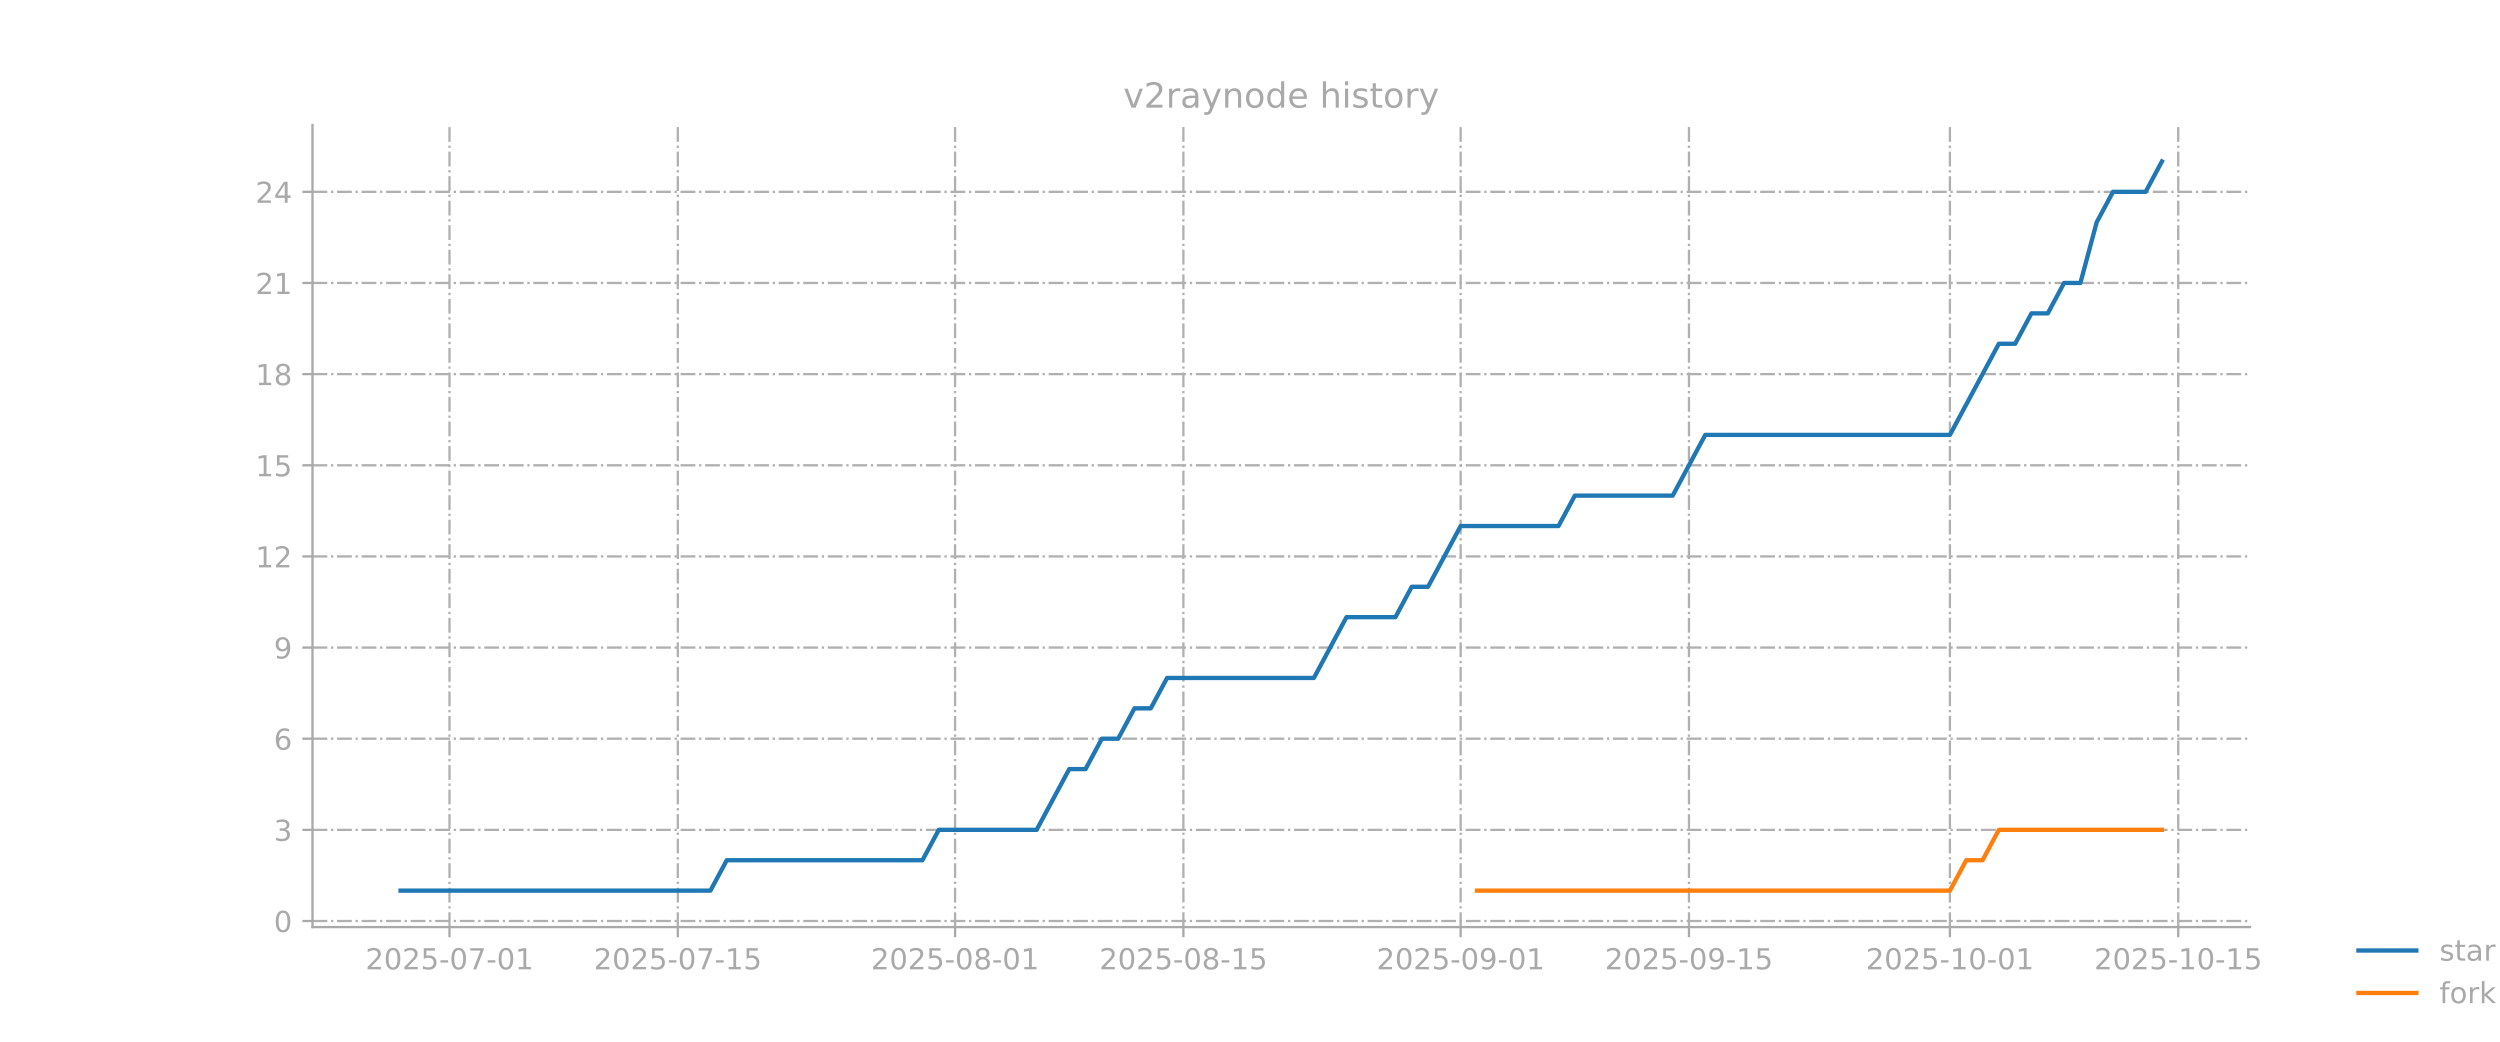
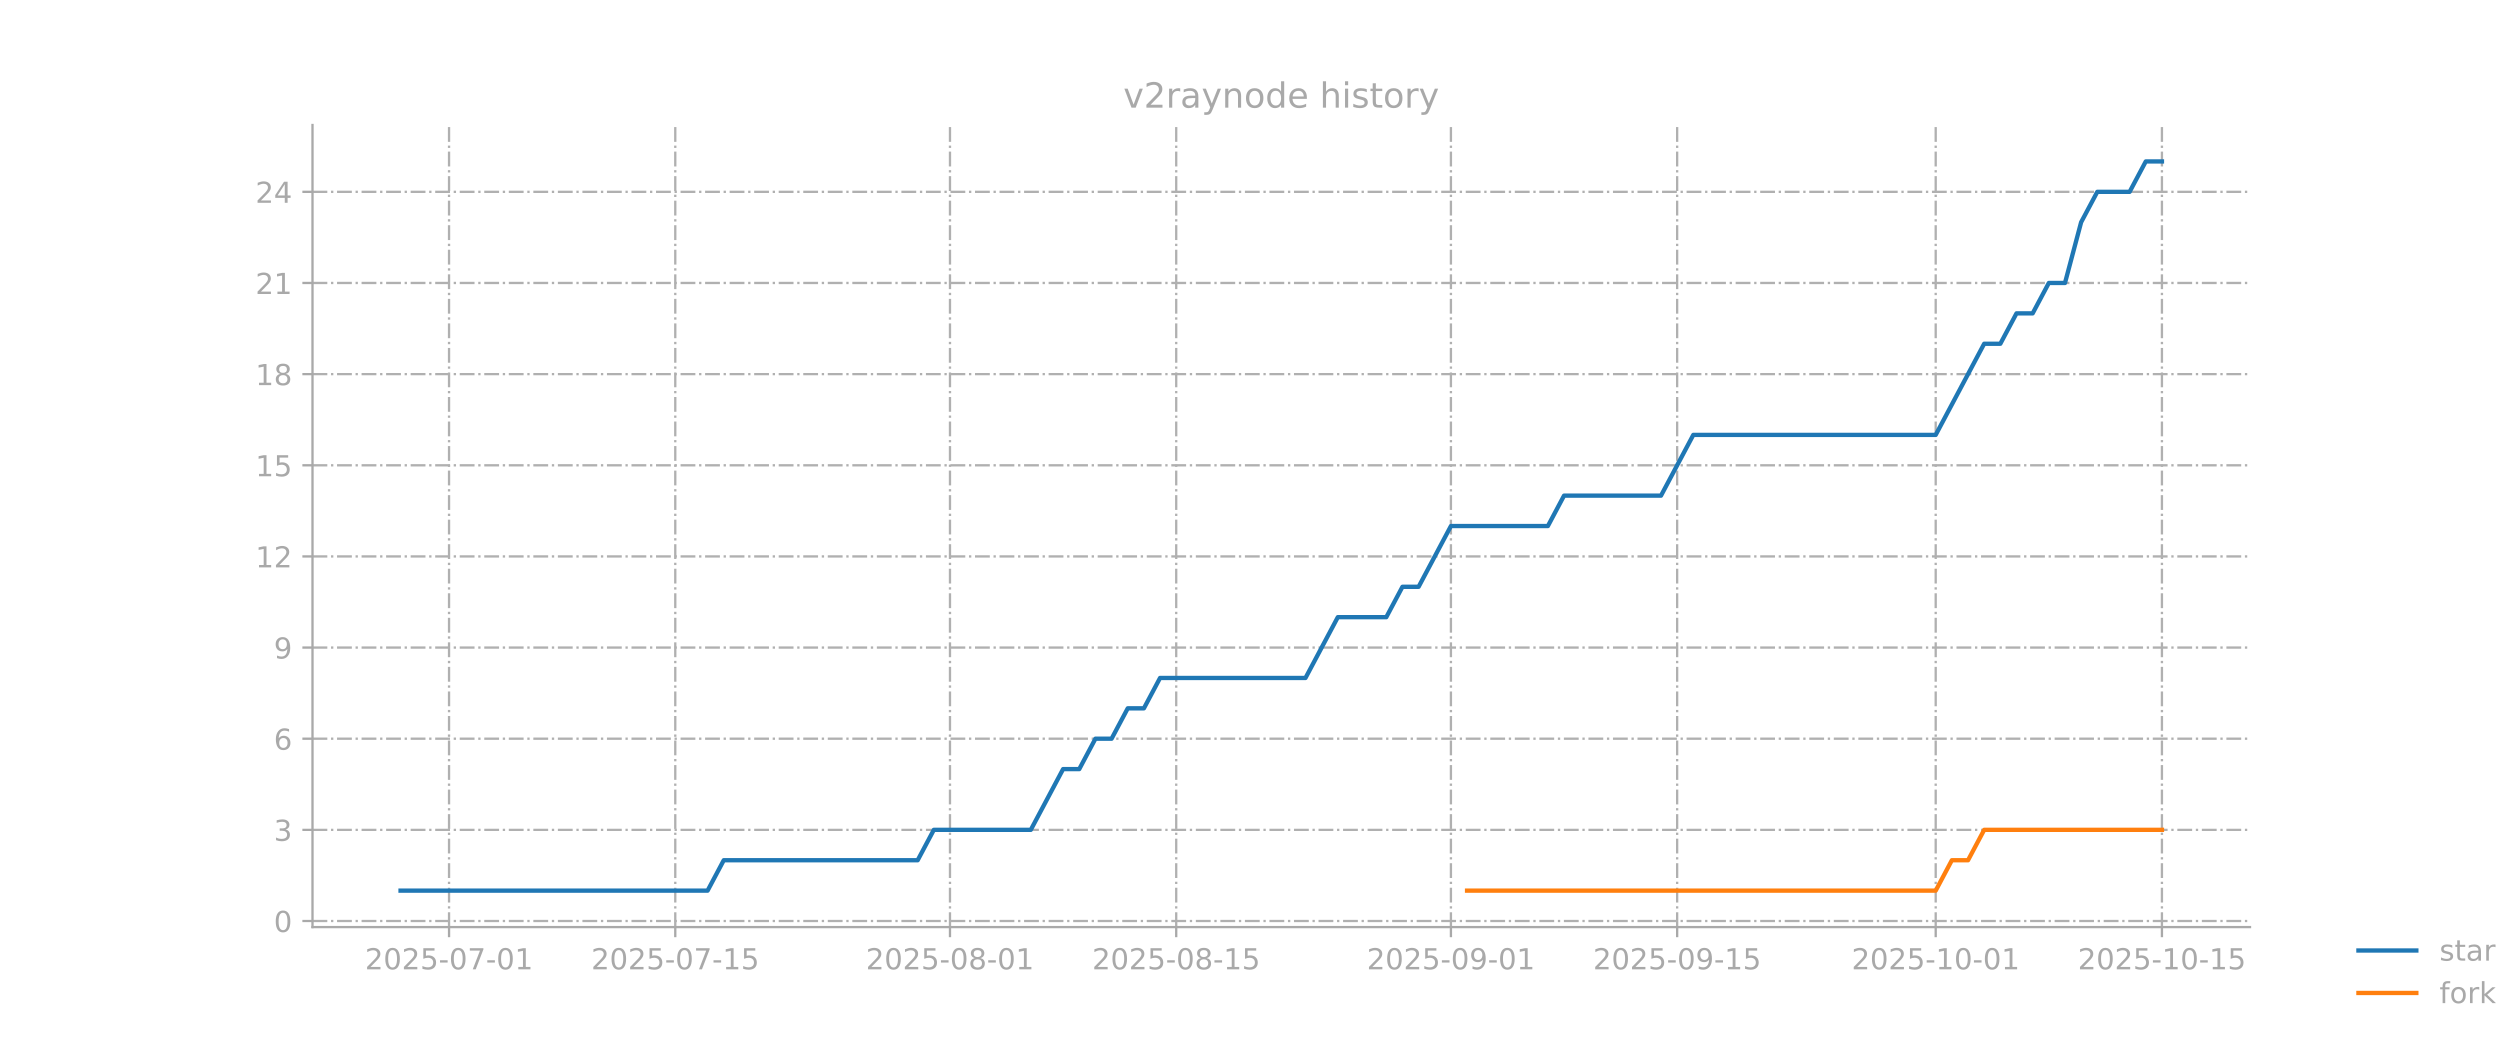
<svg xmlns="http://www.w3.org/2000/svg" xmlns:xlink="http://www.w3.org/1999/xlink" width="864pt" height="360pt" viewBox="0 0 864 360" version="1.1">
  <defs>
    <style type="text/css">*{stroke-linejoin: round; stroke-linecap: butt}</style>
  </defs>
  <g id="figure_1">
    <g id="patch_1">
      <path d="M 0 360  L 864 360  L 864 0  L 0 0  L 0 360  z " style="fill: none; opacity: 0" />
    </g>
    <g id="axes_1">
      <g id="patch_2">
        <path d="M 108 320.4  L 777.6 320.4  L 777.6 43.2  L 108 43.2  L 108 320.4  z " style="fill: none; opacity: 0" />
      </g>
      <g id="matplotlib.axis_1">
        <g id="xtick_1">
          <g id="line2d_1">
-             <path d="M 155.345 320.4  L 155.345 43.2  " clip-path="url(#pa80452f497)" style="fill: none; stroke-dasharray: 5.12,1.28,0.8,1.28; stroke-dashoffset: 0; stroke: #b0b0b0; stroke-width: 0.8" />
+             <path d="M 155.19 320.4  L 155.19 43.2  " clip-path="url(#pd7c1666ffa)" style="fill: none; stroke-dasharray: 5.12,1.28,0.8,1.28; stroke-dashoffset: 0; stroke: #b0b0b0; stroke-width: 0.8" />
          </g>
          <g id="line2d_2">
            <defs>
-               <path id="m73b0bcc2ce" d="M 0 0  L 0 3.5  " style="stroke: #a9a9a9; stroke-width: 0.8" />
+               <path id="mb286d862ab" d="M 0 0  L 0 3.5  " style="stroke: #a9a9a9; stroke-width: 0.8" />
            </defs>
            <g>
-               <use xlink:href="#m73b0bcc2ce" x="155.345" y="320.4" style="fill: #a9a9a9; stroke: #a9a9a9; stroke-width: 0.8" />
+               <use xlink:href="#mb286d862ab" x="155.19" y="320.4" style="fill: #a9a9a9; stroke: #a9a9a9; stroke-width: 0.8" />
            </g>
          </g>
          <g id="text_1">
-             <g style="fill: #a9a9a9" transform="translate(126.2876 334.9984) scale(0.1 -0.1)">
+             <g style="fill: #a9a9a9" transform="translate(126.1325 334.9984) scale(0.1 -0.1)">
              <defs>
                <path id="DejaVuSans-32" d="M 1228 531  L 3431 531  L 3431 0  L 469 0  L 469 531  Q 828 903 1448 1529  Q 2069 2156 2228 2338  Q 2531 2678 2651 2914  Q 2772 3150 2772 3378  Q 2772 3750 2511 3984  Q 2250 4219 1831 4219  Q 1534 4219 1204 4116  Q 875 4013 500 3803  L 500 4441  Q 881 4594 1212 4672  Q 1544 4750 1819 4750  Q 2544 4750 2975 4387  Q 3406 4025 3406 3419  Q 3406 3131 3298 2873  Q 3191 2616 2906 2266  Q 2828 2175 2409 1742  Q 1991 1309 1228 531  z " transform="scale(0.015625)" />
                <path id="DejaVuSans-30" d="M 2034 4250  Q 1547 4250 1301 3770  Q 1056 3291 1056 2328  Q 1056 1369 1301 889  Q 1547 409 2034 409  Q 2525 409 2770 889  Q 3016 1369 3016 2328  Q 3016 3291 2770 3770  Q 2525 4250 2034 4250  z M 2034 4750  Q 2819 4750 3233 4129  Q 3647 3509 3647 2328  Q 3647 1150 3233 529  Q 2819 -91 2034 -91  Q 1250 -91 836 529  Q 422 1150 422 2328  Q 422 3509 836 4129  Q 1250 4750 2034 4750  z " transform="scale(0.015625)" />
                <path id="DejaVuSans-35" d="M 691 4666  L 3169 4666  L 3169 4134  L 1269 4134  L 1269 2991  Q 1406 3038 1543 3061  Q 1681 3084 1819 3084  Q 2600 3084 3056 2656  Q 3513 2228 3513 1497  Q 3513 744 3044 326  Q 2575 -91 1722 -91  Q 1428 -91 1123 -41  Q 819 9 494 109  L 494 744  Q 775 591 1075 516  Q 1375 441 1709 441  Q 2250 441 2565 725  Q 2881 1009 2881 1497  Q 2881 1984 2565 2268  Q 2250 2553 1709 2553  Q 1456 2553 1204 2497  Q 953 2441 691 2322  L 691 4666  z " transform="scale(0.015625)" />
                <path id="DejaVuSans-2d" d="M 313 2009  L 1997 2009  L 1997 1497  L 313 1497  L 313 2009  z " transform="scale(0.015625)" />
                <path id="DejaVuSans-37" d="M 525 4666  L 3525 4666  L 3525 4397  L 1831 0  L 1172 0  L 2766 4134  L 525 4134  L 525 4666  z " transform="scale(0.015625)" />
                <path id="DejaVuSans-31" d="M 794 531  L 1825 531  L 1825 4091  L 703 3866  L 703 4441  L 1819 4666  L 2450 4666  L 2450 531  L 3481 531  L 3481 0  L 794 0  L 794 531  z " transform="scale(0.015625)" />
              </defs>
              <use xlink:href="#DejaVuSans-32" />
              <use xlink:href="#DejaVuSans-30" transform="translate(63.62305 0)" />
              <use xlink:href="#DejaVuSans-32" transform="translate(127.2461 0)" />
              <use xlink:href="#DejaVuSans-35" transform="translate(190.8691 0)" />
              <use xlink:href="#DejaVuSans-2d" transform="translate(254.4922 0)" />
              <use xlink:href="#DejaVuSans-30" transform="translate(290.5762 0)" />
              <use xlink:href="#DejaVuSans-37" transform="translate(354.1992 0)" />
              <use xlink:href="#DejaVuSans-2d" transform="translate(417.8223 0)" />
              <use xlink:href="#DejaVuSans-30" transform="translate(453.9062 0)" />
              <use xlink:href="#DejaVuSans-31" transform="translate(517.5293 0)" />
            </g>
          </g>
        </g>
        <g id="xtick_2">
          <g id="line2d_3">
-             <path d="M 234.255 320.4  L 234.255 43.2  " clip-path="url(#pa80452f497)" style="fill: none; stroke-dasharray: 5.12,1.28,0.8,1.28; stroke-dashoffset: 0; stroke: #b0b0b0; stroke-width: 0.8" />
+             <path d="M 233.375 320.4  L 233.375 43.2  " clip-path="url(#pd7c1666ffa)" style="fill: none; stroke-dasharray: 5.12,1.28,0.8,1.28; stroke-dashoffset: 0; stroke: #b0b0b0; stroke-width: 0.8" />
          </g>
          <g id="line2d_4">
            <g>
-               <use xlink:href="#m73b0bcc2ce" x="234.255" y="320.4" style="fill: #a9a9a9; stroke: #a9a9a9; stroke-width: 0.8" />
+               <use xlink:href="#mb286d862ab" x="233.375" y="320.4" style="fill: #a9a9a9; stroke: #a9a9a9; stroke-width: 0.8" />
            </g>
          </g>
          <g id="text_2">
-             <g style="fill: #a9a9a9" transform="translate(205.1967 334.9984) scale(0.1 -0.1)">
+             <g style="fill: #a9a9a9" transform="translate(204.3177 334.9984) scale(0.1 -0.1)">
              <use xlink:href="#DejaVuSans-32" />
              <use xlink:href="#DejaVuSans-30" transform="translate(63.62305 0)" />
              <use xlink:href="#DejaVuSans-32" transform="translate(127.2461 0)" />
              <use xlink:href="#DejaVuSans-35" transform="translate(190.8691 0)" />
              <use xlink:href="#DejaVuSans-2d" transform="translate(254.4922 0)" />
              <use xlink:href="#DejaVuSans-30" transform="translate(290.5762 0)" />
              <use xlink:href="#DejaVuSans-37" transform="translate(354.1992 0)" />
              <use xlink:href="#DejaVuSans-2d" transform="translate(417.8223 0)" />
              <use xlink:href="#DejaVuSans-31" transform="translate(453.9062 0)" />
              <use xlink:href="#DejaVuSans-35" transform="translate(517.5293 0)" />
            </g>
          </g>
        </g>
        <g id="xtick_3">
          <g id="line2d_5">
-             <path d="M 330.073 320.4  L 330.073 43.2  " clip-path="url(#pa80452f497)" style="fill: none; stroke-dasharray: 5.12,1.28,0.8,1.28; stroke-dashoffset: 0; stroke: #b0b0b0; stroke-width: 0.8" />
+             <path d="M 328.315 320.4  L 328.315 43.2  " clip-path="url(#pd7c1666ffa)" style="fill: none; stroke-dasharray: 5.12,1.28,0.8,1.28; stroke-dashoffset: 0; stroke: #b0b0b0; stroke-width: 0.8" />
          </g>
          <g id="line2d_6">
            <g>
-               <use xlink:href="#m73b0bcc2ce" x="330.073" y="320.4" style="fill: #a9a9a9; stroke: #a9a9a9; stroke-width: 0.8" />
+               <use xlink:href="#mb286d862ab" x="328.315" y="320.4" style="fill: #a9a9a9; stroke: #a9a9a9; stroke-width: 0.8" />
            </g>
          </g>
          <g id="text_3">
-             <g style="fill: #a9a9a9" transform="translate(301.0149 334.9984) scale(0.1 -0.1)">
+             <g style="fill: #a9a9a9" transform="translate(299.2568 334.9984) scale(0.1 -0.1)">
              <defs>
                <path id="DejaVuSans-38" d="M 2034 2216  Q 1584 2216 1326 1975  Q 1069 1734 1069 1313  Q 1069 891 1326 650  Q 1584 409 2034 409  Q 2484 409 2743 651  Q 3003 894 3003 1313  Q 3003 1734 2745 1975  Q 2488 2216 2034 2216  z M 1403 2484  Q 997 2584 770 2862  Q 544 3141 544 3541  Q 544 4100 942 4425  Q 1341 4750 2034 4750  Q 2731 4750 3128 4425  Q 3525 4100 3525 3541  Q 3525 3141 3298 2862  Q 3072 2584 2669 2484  Q 3125 2378 3379 2068  Q 3634 1759 3634 1313  Q 3634 634 3220 271  Q 2806 -91 2034 -91  Q 1263 -91 848 271  Q 434 634 434 1313  Q 434 1759 690 2068  Q 947 2378 1403 2484  z M 1172 3481  Q 1172 3119 1398 2916  Q 1625 2713 2034 2713  Q 2441 2713 2670 2916  Q 2900 3119 2900 3481  Q 2900 3844 2670 4047  Q 2441 4250 2034 4250  Q 1625 4250 1398 4047  Q 1172 3844 1172 3481  z " transform="scale(0.015625)" />
              </defs>
              <use xlink:href="#DejaVuSans-32" />
              <use xlink:href="#DejaVuSans-30" transform="translate(63.62305 0)" />
              <use xlink:href="#DejaVuSans-32" transform="translate(127.2461 0)" />
              <use xlink:href="#DejaVuSans-35" transform="translate(190.8691 0)" />
              <use xlink:href="#DejaVuSans-2d" transform="translate(254.4922 0)" />
              <use xlink:href="#DejaVuSans-30" transform="translate(290.5762 0)" />
              <use xlink:href="#DejaVuSans-38" transform="translate(354.1992 0)" />
              <use xlink:href="#DejaVuSans-2d" transform="translate(417.8223 0)" />
              <use xlink:href="#DejaVuSans-30" transform="translate(453.9062 0)" />
              <use xlink:href="#DejaVuSans-31" transform="translate(517.5293 0)" />
            </g>
          </g>
        </g>
        <g id="xtick_4">
          <g id="line2d_7">
-             <path d="M 408.982 320.4  L 408.982 43.2  " clip-path="url(#pa80452f497)" style="fill: none; stroke-dasharray: 5.12,1.28,0.8,1.28; stroke-dashoffset: 0; stroke: #b0b0b0; stroke-width: 0.8" />
+             <path d="M 406.5 320.4  L 406.5 43.2  " clip-path="url(#pd7c1666ffa)" style="fill: none; stroke-dasharray: 5.12,1.28,0.8,1.28; stroke-dashoffset: 0; stroke: #b0b0b0; stroke-width: 0.8" />
          </g>
          <g id="line2d_8">
            <g>
-               <use xlink:href="#m73b0bcc2ce" x="408.982" y="320.4" style="fill: #a9a9a9; stroke: #a9a9a9; stroke-width: 0.8" />
+               <use xlink:href="#mb286d862ab" x="406.5" y="320.4" style="fill: #a9a9a9; stroke: #a9a9a9; stroke-width: 0.8" />
            </g>
          </g>
          <g id="text_4">
-             <g style="fill: #a9a9a9" transform="translate(379.924 334.9984) scale(0.1 -0.1)">
+             <g style="fill: #a9a9a9" transform="translate(377.4419 334.9984) scale(0.1 -0.1)">
              <use xlink:href="#DejaVuSans-32" />
              <use xlink:href="#DejaVuSans-30" transform="translate(63.62305 0)" />
              <use xlink:href="#DejaVuSans-32" transform="translate(127.2461 0)" />
              <use xlink:href="#DejaVuSans-35" transform="translate(190.8691 0)" />
              <use xlink:href="#DejaVuSans-2d" transform="translate(254.4922 0)" />
              <use xlink:href="#DejaVuSans-30" transform="translate(290.5762 0)" />
              <use xlink:href="#DejaVuSans-38" transform="translate(354.1992 0)" />
              <use xlink:href="#DejaVuSans-2d" transform="translate(417.8223 0)" />
              <use xlink:href="#DejaVuSans-31" transform="translate(453.9062 0)" />
              <use xlink:href="#DejaVuSans-35" transform="translate(517.5293 0)" />
            </g>
          </g>
        </g>
        <g id="xtick_5">
          <g id="line2d_9">
-             <path d="M 504.8 320.4  L 504.8 43.2  " clip-path="url(#pa80452f497)" style="fill: none; stroke-dasharray: 5.12,1.28,0.8,1.28; stroke-dashoffset: 0; stroke: #b0b0b0; stroke-width: 0.8" />
+             <path d="M 501.439 320.4  L 501.439 43.2  " clip-path="url(#pd7c1666ffa)" style="fill: none; stroke-dasharray: 5.12,1.28,0.8,1.28; stroke-dashoffset: 0; stroke: #b0b0b0; stroke-width: 0.8" />
          </g>
          <g id="line2d_10">
            <g>
-               <use xlink:href="#m73b0bcc2ce" x="504.8" y="320.4" style="fill: #a9a9a9; stroke: #a9a9a9; stroke-width: 0.8" />
+               <use xlink:href="#mb286d862ab" x="501.439" y="320.4" style="fill: #a9a9a9; stroke: #a9a9a9; stroke-width: 0.8" />
            </g>
          </g>
          <g id="text_5">
-             <g style="fill: #a9a9a9" transform="translate(475.7422 334.9984) scale(0.1 -0.1)">
+             <g style="fill: #a9a9a9" transform="translate(472.3811 334.9984) scale(0.1 -0.1)">
              <defs>
                <path id="DejaVuSans-39" d="M 703 97  L 703 672  Q 941 559 1184 500  Q 1428 441 1663 441  Q 2288 441 2617 861  Q 2947 1281 2994 2138  Q 2813 1869 2534 1725  Q 2256 1581 1919 1581  Q 1219 1581 811 2004  Q 403 2428 403 3163  Q 403 3881 828 4315  Q 1253 4750 1959 4750  Q 2769 4750 3195 4129  Q 3622 3509 3622 2328  Q 3622 1225 3098 567  Q 2575 -91 1691 -91  Q 1453 -91 1209 -44  Q 966 3 703 97  z M 1959 2075  Q 2384 2075 2632 2365  Q 2881 2656 2881 3163  Q 2881 3666 2632 3958  Q 2384 4250 1959 4250  Q 1534 4250 1286 3958  Q 1038 3666 1038 3163  Q 1038 2656 1286 2365  Q 1534 2075 1959 2075  z " transform="scale(0.015625)" />
              </defs>
              <use xlink:href="#DejaVuSans-32" />
              <use xlink:href="#DejaVuSans-30" transform="translate(63.62305 0)" />
              <use xlink:href="#DejaVuSans-32" transform="translate(127.2461 0)" />
              <use xlink:href="#DejaVuSans-35" transform="translate(190.8691 0)" />
              <use xlink:href="#DejaVuSans-2d" transform="translate(254.4922 0)" />
              <use xlink:href="#DejaVuSans-30" transform="translate(290.5762 0)" />
              <use xlink:href="#DejaVuSans-39" transform="translate(354.1992 0)" />
              <use xlink:href="#DejaVuSans-2d" transform="translate(417.8223 0)" />
              <use xlink:href="#DejaVuSans-30" transform="translate(453.9062 0)" />
              <use xlink:href="#DejaVuSans-31" transform="translate(517.5293 0)" />
            </g>
          </g>
        </g>
        <g id="xtick_6">
          <g id="line2d_11">
-             <path d="M 583.709 320.4  L 583.709 43.2  " clip-path="url(#pa80452f497)" style="fill: none; stroke-dasharray: 5.12,1.28,0.8,1.28; stroke-dashoffset: 0; stroke: #b0b0b0; stroke-width: 0.8" />
+             <path d="M 579.624 320.4  L 579.624 43.2  " clip-path="url(#pd7c1666ffa)" style="fill: none; stroke-dasharray: 5.12,1.28,0.8,1.28; stroke-dashoffset: 0; stroke: #b0b0b0; stroke-width: 0.8" />
          </g>
          <g id="line2d_12">
            <g>
-               <use xlink:href="#m73b0bcc2ce" x="583.709" y="320.4" style="fill: #a9a9a9; stroke: #a9a9a9; stroke-width: 0.8" />
+               <use xlink:href="#mb286d862ab" x="579.624" y="320.4" style="fill: #a9a9a9; stroke: #a9a9a9; stroke-width: 0.8" />
            </g>
          </g>
          <g id="text_6">
-             <g style="fill: #a9a9a9" transform="translate(554.6513 334.9984) scale(0.1 -0.1)">
+             <g style="fill: #a9a9a9" transform="translate(550.5662 334.9984) scale(0.1 -0.1)">
              <use xlink:href="#DejaVuSans-32" />
              <use xlink:href="#DejaVuSans-30" transform="translate(63.62305 0)" />
              <use xlink:href="#DejaVuSans-32" transform="translate(127.2461 0)" />
              <use xlink:href="#DejaVuSans-35" transform="translate(190.8691 0)" />
              <use xlink:href="#DejaVuSans-2d" transform="translate(254.4922 0)" />
              <use xlink:href="#DejaVuSans-30" transform="translate(290.5762 0)" />
              <use xlink:href="#DejaVuSans-39" transform="translate(354.1992 0)" />
              <use xlink:href="#DejaVuSans-2d" transform="translate(417.8223 0)" />
              <use xlink:href="#DejaVuSans-31" transform="translate(453.9062 0)" />
              <use xlink:href="#DejaVuSans-35" transform="translate(517.5293 0)" />
            </g>
          </g>
        </g>
        <g id="xtick_7">
          <g id="line2d_13">
-             <path d="M 673.891 320.4  L 673.891 43.2  " clip-path="url(#pa80452f497)" style="fill: none; stroke-dasharray: 5.12,1.28,0.8,1.28; stroke-dashoffset: 0; stroke: #b0b0b0; stroke-width: 0.8" />
+             <path d="M 668.978 320.4  L 668.978 43.2  " clip-path="url(#pd7c1666ffa)" style="fill: none; stroke-dasharray: 5.12,1.28,0.8,1.28; stroke-dashoffset: 0; stroke: #b0b0b0; stroke-width: 0.8" />
          </g>
          <g id="line2d_14">
            <g>
-               <use xlink:href="#m73b0bcc2ce" x="673.891" y="320.4" style="fill: #a9a9a9; stroke: #a9a9a9; stroke-width: 0.8" />
+               <use xlink:href="#mb286d862ab" x="668.978" y="320.4" style="fill: #a9a9a9; stroke: #a9a9a9; stroke-width: 0.8" />
            </g>
          </g>
          <g id="text_7">
-             <g style="fill: #a9a9a9" transform="translate(644.8331 334.9984) scale(0.1 -0.1)">
+             <g style="fill: #a9a9a9" transform="translate(639.9207 334.9984) scale(0.1 -0.1)">
              <use xlink:href="#DejaVuSans-32" />
              <use xlink:href="#DejaVuSans-30" transform="translate(63.62305 0)" />
              <use xlink:href="#DejaVuSans-32" transform="translate(127.2461 0)" />
              <use xlink:href="#DejaVuSans-35" transform="translate(190.8691 0)" />
              <use xlink:href="#DejaVuSans-2d" transform="translate(254.4922 0)" />
              <use xlink:href="#DejaVuSans-31" transform="translate(290.5762 0)" />
              <use xlink:href="#DejaVuSans-30" transform="translate(354.1992 0)" />
              <use xlink:href="#DejaVuSans-2d" transform="translate(417.8223 0)" />
              <use xlink:href="#DejaVuSans-30" transform="translate(453.9062 0)" />
              <use xlink:href="#DejaVuSans-31" transform="translate(517.5293 0)" />
            </g>
          </g>
        </g>
        <g id="xtick_8">
          <g id="line2d_15">
-             <path d="M 752.8 320.4  L 752.8 43.2  " clip-path="url(#pa80452f497)" style="fill: none; stroke-dasharray: 5.12,1.28,0.8,1.28; stroke-dashoffset: 0; stroke: #b0b0b0; stroke-width: 0.8" />
+             <path d="M 747.164 320.4  L 747.164 43.2  " clip-path="url(#pd7c1666ffa)" style="fill: none; stroke-dasharray: 5.12,1.28,0.8,1.28; stroke-dashoffset: 0; stroke: #b0b0b0; stroke-width: 0.8" />
          </g>
          <g id="line2d_16">
            <g>
-               <use xlink:href="#m73b0bcc2ce" x="752.8" y="320.4" style="fill: #a9a9a9; stroke: #a9a9a9; stroke-width: 0.8" />
+               <use xlink:href="#mb286d862ab" x="747.164" y="320.4" style="fill: #a9a9a9; stroke: #a9a9a9; stroke-width: 0.8" />
            </g>
          </g>
          <g id="text_8">
-             <g style="fill: #a9a9a9" transform="translate(723.7422 334.9984) scale(0.1 -0.1)">
+             <g style="fill: #a9a9a9" transform="translate(718.1058 334.9984) scale(0.1 -0.1)">
              <use xlink:href="#DejaVuSans-32" />
              <use xlink:href="#DejaVuSans-30" transform="translate(63.62305 0)" />
              <use xlink:href="#DejaVuSans-32" transform="translate(127.2461 0)" />
              <use xlink:href="#DejaVuSans-35" transform="translate(190.8691 0)" />
              <use xlink:href="#DejaVuSans-2d" transform="translate(254.4922 0)" />
              <use xlink:href="#DejaVuSans-31" transform="translate(290.5762 0)" />
              <use xlink:href="#DejaVuSans-30" transform="translate(354.1992 0)" />
              <use xlink:href="#DejaVuSans-2d" transform="translate(417.8223 0)" />
              <use xlink:href="#DejaVuSans-31" transform="translate(453.9062 0)" />
              <use xlink:href="#DejaVuSans-35" transform="translate(517.5293 0)" />
            </g>
          </g>
        </g>
      </g>
      <g id="matplotlib.axis_2">
        <g id="ytick_1">
          <g id="line2d_17">
-             <path d="M 108 318.3  L 777.6 318.3  " clip-path="url(#pa80452f497)" style="fill: none; stroke-dasharray: 5.12,1.28,0.8,1.28; stroke-dashoffset: 0; stroke: #b0b0b0; stroke-width: 0.8" />
+             <path d="M 108 318.3  L 777.6 318.3  " clip-path="url(#pd7c1666ffa)" style="fill: none; stroke-dasharray: 5.12,1.28,0.8,1.28; stroke-dashoffset: 0; stroke: #b0b0b0; stroke-width: 0.8" />
          </g>
          <g id="line2d_18">
            <defs>
-               <path id="mbc67015108" d="M 0 0  L -3.5 0  " style="stroke: #a9a9a9; stroke-width: 0.8" />
+               <path id="m93f0bbcc98" d="M 0 0  L -3.5 0  " style="stroke: #a9a9a9; stroke-width: 0.8" />
            </defs>
            <g>
-               <use xlink:href="#mbc67015108" x="108" y="318.3" style="fill: #a9a9a9; stroke: #a9a9a9; stroke-width: 0.8" />
+               <use xlink:href="#m93f0bbcc98" x="108" y="318.3" style="fill: #a9a9a9; stroke: #a9a9a9; stroke-width: 0.8" />
            </g>
          </g>
          <g id="text_9">
            <g style="fill: #a9a9a9" transform="translate(94.6375 322.0992) scale(0.1 -0.1)">
              <use xlink:href="#DejaVuSans-30" />
            </g>
          </g>
        </g>
        <g id="ytick_2">
          <g id="line2d_19">
-             <path d="M 108 286.8  L 777.6 286.8  " clip-path="url(#pa80452f497)" style="fill: none; stroke-dasharray: 5.12,1.28,0.8,1.28; stroke-dashoffset: 0; stroke: #b0b0b0; stroke-width: 0.8" />
+             <path d="M 108 286.8  L 777.6 286.8  " clip-path="url(#pd7c1666ffa)" style="fill: none; stroke-dasharray: 5.12,1.28,0.8,1.28; stroke-dashoffset: 0; stroke: #b0b0b0; stroke-width: 0.8" />
          </g>
          <g id="line2d_20">
            <g>
-               <use xlink:href="#mbc67015108" x="108" y="286.8" style="fill: #a9a9a9; stroke: #a9a9a9; stroke-width: 0.8" />
+               <use xlink:href="#m93f0bbcc98" x="108" y="286.8" style="fill: #a9a9a9; stroke: #a9a9a9; stroke-width: 0.8" />
            </g>
          </g>
          <g id="text_10">
            <g style="fill: #a9a9a9" transform="translate(94.6375 290.5992) scale(0.1 -0.1)">
              <defs>
                <path id="DejaVuSans-33" d="M 2597 2516  Q 3050 2419 3304 2112  Q 3559 1806 3559 1356  Q 3559 666 3084 287  Q 2609 -91 1734 -91  Q 1441 -91 1130 -33  Q 819 25 488 141  L 488 750  Q 750 597 1062 519  Q 1375 441 1716 441  Q 2309 441 2620 675  Q 2931 909 2931 1356  Q 2931 1769 2642 2001  Q 2353 2234 1838 2234  L 1294 2234  L 1294 2753  L 1863 2753  Q 2328 2753 2575 2939  Q 2822 3125 2822 3475  Q 2822 3834 2567 4026  Q 2313 4219 1838 4219  Q 1578 4219 1281 4162  Q 984 4106 628 3988  L 628 4550  Q 988 4650 1302 4700  Q 1616 4750 1894 4750  Q 2613 4750 3031 4423  Q 3450 4097 3450 3541  Q 3450 3153 3228 2886  Q 3006 2619 2597 2516  z " transform="scale(0.015625)" />
              </defs>
              <use xlink:href="#DejaVuSans-33" />
            </g>
          </g>
        </g>
        <g id="ytick_3">
          <g id="line2d_21">
-             <path d="M 108 255.3  L 777.6 255.3  " clip-path="url(#pa80452f497)" style="fill: none; stroke-dasharray: 5.12,1.28,0.8,1.28; stroke-dashoffset: 0; stroke: #b0b0b0; stroke-width: 0.8" />
+             <path d="M 108 255.3  L 777.6 255.3  " clip-path="url(#pd7c1666ffa)" style="fill: none; stroke-dasharray: 5.12,1.28,0.8,1.28; stroke-dashoffset: 0; stroke: #b0b0b0; stroke-width: 0.8" />
          </g>
          <g id="line2d_22">
            <g>
-               <use xlink:href="#mbc67015108" x="108" y="255.3" style="fill: #a9a9a9; stroke: #a9a9a9; stroke-width: 0.8" />
+               <use xlink:href="#m93f0bbcc98" x="108" y="255.3" style="fill: #a9a9a9; stroke: #a9a9a9; stroke-width: 0.8" />
            </g>
          </g>
          <g id="text_11">
            <g style="fill: #a9a9a9" transform="translate(94.6375 259.0992) scale(0.1 -0.1)">
              <defs>
                <path id="DejaVuSans-36" d="M 2113 2584  Q 1688 2584 1439 2293  Q 1191 2003 1191 1497  Q 1191 994 1439 701  Q 1688 409 2113 409  Q 2538 409 2786 701  Q 3034 994 3034 1497  Q 3034 2003 2786 2293  Q 2538 2584 2113 2584  z M 3366 4563  L 3366 3988  Q 3128 4100 2886 4159  Q 2644 4219 2406 4219  Q 1781 4219 1451 3797  Q 1122 3375 1075 2522  Q 1259 2794 1537 2939  Q 1816 3084 2150 3084  Q 2853 3084 3261 2657  Q 3669 2231 3669 1497  Q 3669 778 3244 343  Q 2819 -91 2113 -91  Q 1303 -91 875 529  Q 447 1150 447 2328  Q 447 3434 972 4092  Q 1497 4750 2381 4750  Q 2619 4750 2861 4703  Q 3103 4656 3366 4563  z " transform="scale(0.015625)" />
              </defs>
              <use xlink:href="#DejaVuSans-36" />
            </g>
          </g>
        </g>
        <g id="ytick_4">
          <g id="line2d_23">
-             <path d="M 108 223.8  L 777.6 223.8  " clip-path="url(#pa80452f497)" style="fill: none; stroke-dasharray: 5.12,1.28,0.8,1.28; stroke-dashoffset: 0; stroke: #b0b0b0; stroke-width: 0.8" />
+             <path d="M 108 223.8  L 777.6 223.8  " clip-path="url(#pd7c1666ffa)" style="fill: none; stroke-dasharray: 5.12,1.28,0.8,1.28; stroke-dashoffset: 0; stroke: #b0b0b0; stroke-width: 0.8" />
          </g>
          <g id="line2d_24">
            <g>
-               <use xlink:href="#mbc67015108" x="108" y="223.8" style="fill: #a9a9a9; stroke: #a9a9a9; stroke-width: 0.8" />
+               <use xlink:href="#m93f0bbcc98" x="108" y="223.8" style="fill: #a9a9a9; stroke: #a9a9a9; stroke-width: 0.8" />
            </g>
          </g>
          <g id="text_12">
            <g style="fill: #a9a9a9" transform="translate(94.6375 227.5992) scale(0.1 -0.1)">
              <use xlink:href="#DejaVuSans-39" />
            </g>
          </g>
        </g>
        <g id="ytick_5">
          <g id="line2d_25">
-             <path d="M 108 192.3  L 777.6 192.3  " clip-path="url(#pa80452f497)" style="fill: none; stroke-dasharray: 5.12,1.28,0.8,1.28; stroke-dashoffset: 0; stroke: #b0b0b0; stroke-width: 0.8" />
+             <path d="M 108 192.3  L 777.6 192.3  " clip-path="url(#pd7c1666ffa)" style="fill: none; stroke-dasharray: 5.12,1.28,0.8,1.28; stroke-dashoffset: 0; stroke: #b0b0b0; stroke-width: 0.8" />
          </g>
          <g id="line2d_26">
            <g>
-               <use xlink:href="#mbc67015108" x="108" y="192.3" style="fill: #a9a9a9; stroke: #a9a9a9; stroke-width: 0.8" />
+               <use xlink:href="#m93f0bbcc98" x="108" y="192.3" style="fill: #a9a9a9; stroke: #a9a9a9; stroke-width: 0.8" />
            </g>
          </g>
          <g id="text_13">
            <g style="fill: #a9a9a9" transform="translate(88.275 196.0992) scale(0.1 -0.1)">
              <use xlink:href="#DejaVuSans-31" />
              <use xlink:href="#DejaVuSans-32" transform="translate(63.62305 0)" />
            </g>
          </g>
        </g>
        <g id="ytick_6">
          <g id="line2d_27">
-             <path d="M 108 160.8  L 777.6 160.8  " clip-path="url(#pa80452f497)" style="fill: none; stroke-dasharray: 5.12,1.28,0.8,1.28; stroke-dashoffset: 0; stroke: #b0b0b0; stroke-width: 0.8" />
+             <path d="M 108 160.8  L 777.6 160.8  " clip-path="url(#pd7c1666ffa)" style="fill: none; stroke-dasharray: 5.12,1.28,0.8,1.28; stroke-dashoffset: 0; stroke: #b0b0b0; stroke-width: 0.8" />
          </g>
          <g id="line2d_28">
            <g>
-               <use xlink:href="#mbc67015108" x="108" y="160.8" style="fill: #a9a9a9; stroke: #a9a9a9; stroke-width: 0.8" />
+               <use xlink:href="#m93f0bbcc98" x="108" y="160.8" style="fill: #a9a9a9; stroke: #a9a9a9; stroke-width: 0.8" />
            </g>
          </g>
          <g id="text_14">
            <g style="fill: #a9a9a9" transform="translate(88.275 164.5992) scale(0.1 -0.1)">
              <use xlink:href="#DejaVuSans-31" />
              <use xlink:href="#DejaVuSans-35" transform="translate(63.62305 0)" />
            </g>
          </g>
        </g>
        <g id="ytick_7">
          <g id="line2d_29">
-             <path d="M 108 129.3  L 777.6 129.3  " clip-path="url(#pa80452f497)" style="fill: none; stroke-dasharray: 5.12,1.28,0.8,1.28; stroke-dashoffset: 0; stroke: #b0b0b0; stroke-width: 0.8" />
+             <path d="M 108 129.3  L 777.6 129.3  " clip-path="url(#pd7c1666ffa)" style="fill: none; stroke-dasharray: 5.12,1.28,0.8,1.28; stroke-dashoffset: 0; stroke: #b0b0b0; stroke-width: 0.8" />
          </g>
          <g id="line2d_30">
            <g>
-               <use xlink:href="#mbc67015108" x="108" y="129.3" style="fill: #a9a9a9; stroke: #a9a9a9; stroke-width: 0.8" />
+               <use xlink:href="#m93f0bbcc98" x="108" y="129.3" style="fill: #a9a9a9; stroke: #a9a9a9; stroke-width: 0.8" />
            </g>
          </g>
          <g id="text_15">
            <g style="fill: #a9a9a9" transform="translate(88.275 133.0992) scale(0.1 -0.1)">
              <use xlink:href="#DejaVuSans-31" />
              <use xlink:href="#DejaVuSans-38" transform="translate(63.62305 0)" />
            </g>
          </g>
        </g>
        <g id="ytick_8">
          <g id="line2d_31">
-             <path d="M 108 97.8  L 777.6 97.8  " clip-path="url(#pa80452f497)" style="fill: none; stroke-dasharray: 5.12,1.28,0.8,1.28; stroke-dashoffset: 0; stroke: #b0b0b0; stroke-width: 0.8" />
+             <path d="M 108 97.8  L 777.6 97.8  " clip-path="url(#pd7c1666ffa)" style="fill: none; stroke-dasharray: 5.12,1.28,0.8,1.28; stroke-dashoffset: 0; stroke: #b0b0b0; stroke-width: 0.8" />
          </g>
          <g id="line2d_32">
            <g>
-               <use xlink:href="#mbc67015108" x="108" y="97.8" style="fill: #a9a9a9; stroke: #a9a9a9; stroke-width: 0.8" />
+               <use xlink:href="#m93f0bbcc98" x="108" y="97.8" style="fill: #a9a9a9; stroke: #a9a9a9; stroke-width: 0.8" />
            </g>
          </g>
          <g id="text_16">
            <g style="fill: #a9a9a9" transform="translate(88.275 101.5992) scale(0.1 -0.1)">
              <use xlink:href="#DejaVuSans-32" />
              <use xlink:href="#DejaVuSans-31" transform="translate(63.62305 0)" />
            </g>
          </g>
        </g>
        <g id="ytick_9">
          <g id="line2d_33">
-             <path d="M 108 66.3  L 777.6 66.3  " clip-path="url(#pa80452f497)" style="fill: none; stroke-dasharray: 5.12,1.28,0.8,1.28; stroke-dashoffset: 0; stroke: #b0b0b0; stroke-width: 0.8" />
+             <path d="M 108 66.3  L 777.6 66.3  " clip-path="url(#pd7c1666ffa)" style="fill: none; stroke-dasharray: 5.12,1.28,0.8,1.28; stroke-dashoffset: 0; stroke: #b0b0b0; stroke-width: 0.8" />
          </g>
          <g id="line2d_34">
            <g>
-               <use xlink:href="#mbc67015108" x="108" y="66.3" style="fill: #a9a9a9; stroke: #a9a9a9; stroke-width: 0.8" />
+               <use xlink:href="#m93f0bbcc98" x="108" y="66.3" style="fill: #a9a9a9; stroke: #a9a9a9; stroke-width: 0.8" />
            </g>
          </g>
          <g id="text_17">
            <g style="fill: #a9a9a9" transform="translate(88.275 70.09922) scale(0.1 -0.1)">
              <defs>
                <path id="DejaVuSans-34" d="M 2419 4116  L 825 1625  L 2419 1625  L 2419 4116  z M 2253 4666  L 3047 4666  L 3047 1625  L 3713 1625  L 3713 1100  L 3047 1100  L 3047 0  L 2419 0  L 2419 1100  L 313 1100  L 313 1709  L 2253 4666  z " transform="scale(0.015625)" />
              </defs>
              <use xlink:href="#DejaVuSans-32" />
              <use xlink:href="#DejaVuSans-34" transform="translate(63.62305 0)" />
            </g>
          </g>
        </g>
      </g>
      <g id="line2d_35">
-         <path d="M 138.436 307.8  L 144.073 307.8  L 149.709 307.8  L 155.345 307.8  L 160.982 307.8  L 166.618 307.8  L 172.255 307.8  L 177.891 307.8  L 183.527 307.8  L 189.164 307.8  L 194.8 307.8  L 200.436 307.8  L 206.073 307.8  L 211.709 307.8  L 217.345 307.8  L 222.982 307.8  L 228.618 307.8  L 234.255 307.8  L 239.891 307.8  L 245.527 307.8  L 251.164 297.3  L 256.8 297.3  L 262.436 297.3  L 268.073 297.3  L 273.709 297.3  L 279.345 297.3  L 284.982 297.3  L 290.618 297.3  L 296.255 297.3  L 301.891 297.3  L 307.527 297.3  L 313.164 297.3  L 318.8 297.3  L 324.436 286.8  L 330.073 286.8  L 335.709 286.8  L 341.345 286.8  L 346.982 286.8  L 352.618 286.8  L 358.255 286.8  L 363.891 276.3  L 369.527 265.8  L 375.164 265.8  L 380.8 255.3  L 386.436 255.3  L 392.073 244.8  L 397.709 244.8  L 403.345 234.3  L 408.982 234.3  L 414.618 234.3  L 420.255 234.3  L 425.891 234.3  L 431.527 234.3  L 437.164 234.3  L 442.8 234.3  L 448.436 234.3  L 454.073 234.3  L 459.709 223.8  L 465.345 213.3  L 470.982 213.3  L 476.618 213.3  L 482.255 213.3  L 487.891 202.8  L 493.527 202.8  L 499.164 192.3  L 504.8 181.8  L 510.436 181.8  L 516.073 181.8  L 521.709 181.8  L 527.345 181.8  L 532.982 181.8  L 538.618 181.8  L 544.255 171.3  L 549.891 171.3  L 555.527 171.3  L 561.164 171.3  L 566.8 171.3  L 572.436 171.3  L 578.073 171.3  L 583.709 160.8  L 589.345 150.3  L 594.982 150.3  L 600.618 150.3  L 606.255 150.3  L 611.891 150.3  L 617.527 150.3  L 623.164 150.3  L 628.8 150.3  L 634.436 150.3  L 640.073 150.3  L 645.709 150.3  L 651.345 150.3  L 656.982 150.3  L 662.618 150.3  L 668.255 150.3  L 673.891 150.3  L 679.527 139.8  L 685.164 129.3  L 690.8 118.8  L 696.436 118.8  L 702.073 108.3  L 707.709 108.3  L 713.345 97.8  L 718.982 97.8  L 724.618 76.8  L 730.255 66.3  L 735.891 66.3  L 741.527 66.3  L 747.164 55.8  " clip-path="url(#pa80452f497)" style="fill: none; stroke: #1f77b4; stroke-width: 1.5; stroke-linecap: square" />
+         <path d="M 138.436 307.8  L 144.021 307.8  L 149.606 307.8  L 155.19 307.8  L 160.775 307.8  L 166.36 307.8  L 171.944 307.8  L 177.529 307.8  L 183.114 307.8  L 188.698 307.8  L 194.283 307.8  L 199.868 307.8  L 205.452 307.8  L 211.037 307.8  L 216.622 307.8  L 222.206 307.8  L 227.791 307.8  L 233.375 307.8  L 238.96 307.8  L 244.545 307.8  L 250.129 297.3  L 255.714 297.3  L 261.299 297.3  L 266.883 297.3  L 272.468 297.3  L 278.053 297.3  L 283.637 297.3  L 289.222 297.3  L 294.807 297.3  L 300.391 297.3  L 305.976 297.3  L 311.561 297.3  L 317.145 297.3  L 322.73 286.8  L 328.315 286.8  L 333.899 286.8  L 339.484 286.8  L 345.069 286.8  L 350.653 286.8  L 356.238 286.8  L 361.823 276.3  L 367.407 265.8  L 372.992 265.8  L 378.576 255.3  L 384.161 255.3  L 389.746 244.8  L 395.33 244.8  L 400.915 234.3  L 406.5 234.3  L 412.084 234.3  L 417.669 234.3  L 423.254 234.3  L 428.838 234.3  L 434.423 234.3  L 440.008 234.3  L 445.592 234.3  L 451.177 234.3  L 456.762 223.8  L 462.346 213.3  L 467.931 213.3  L 473.516 213.3  L 479.1 213.3  L 484.685 202.8  L 490.27 202.8  L 495.854 192.3  L 501.439 181.8  L 507.024 181.8  L 512.608 181.8  L 518.193 181.8  L 523.777 181.8  L 529.362 181.8  L 534.947 181.8  L 540.531 171.3  L 546.116 171.3  L 551.701 171.3  L 557.285 171.3  L 562.87 171.3  L 568.455 171.3  L 574.039 171.3  L 579.624 160.8  L 585.209 150.3  L 590.793 150.3  L 596.378 150.3  L 601.963 150.3  L 607.547 150.3  L 613.132 150.3  L 618.717 150.3  L 624.301 150.3  L 629.886 150.3  L 635.471 150.3  L 641.055 150.3  L 646.64 150.3  L 652.225 150.3  L 657.809 150.3  L 663.394 150.3  L 668.978 150.3  L 674.563 139.8  L 680.148 129.3  L 685.732 118.8  L 691.317 118.8  L 696.902 108.3  L 702.486 108.3  L 708.071 97.8  L 713.656 97.8  L 719.24 76.8  L 724.825 66.3  L 730.41 66.3  L 735.994 66.3  L 741.579 55.8  L 747.164 55.8  " clip-path="url(#pd7c1666ffa)" style="fill: none; stroke: #1f77b4; stroke-width: 1.5; stroke-linecap: square" />
      </g>
      <g id="line2d_36">
-         <path d="M 510.436 307.8  L 516.073 307.8  L 521.709 307.8  L 527.345 307.8  L 532.982 307.8  L 538.618 307.8  L 544.255 307.8  L 549.891 307.8  L 555.527 307.8  L 561.164 307.8  L 566.8 307.8  L 572.436 307.8  L 578.073 307.8  L 583.709 307.8  L 589.345 307.8  L 594.982 307.8  L 600.618 307.8  L 606.255 307.8  L 611.891 307.8  L 617.527 307.8  L 623.164 307.8  L 628.8 307.8  L 634.436 307.8  L 640.073 307.8  L 645.709 307.8  L 651.345 307.8  L 656.982 307.8  L 662.618 307.8  L 668.255 307.8  L 673.891 307.8  L 679.527 297.3  L 685.164 297.3  L 690.8 286.8  L 696.436 286.8  L 702.073 286.8  L 707.709 286.8  L 713.345 286.8  L 718.982 286.8  L 724.618 286.8  L 730.255 286.8  L 735.891 286.8  L 741.527 286.8  L 747.164 286.8  " clip-path="url(#pa80452f497)" style="fill: none; stroke: #ff7f0e; stroke-width: 1.5; stroke-linecap: square" />
+         <path d="M 507.024 307.8  L 512.608 307.8  L 518.193 307.8  L 523.777 307.8  L 529.362 307.8  L 534.947 307.8  L 540.531 307.8  L 546.116 307.8  L 551.701 307.8  L 557.285 307.8  L 562.87 307.8  L 568.455 307.8  L 574.039 307.8  L 579.624 307.8  L 585.209 307.8  L 590.793 307.8  L 596.378 307.8  L 601.963 307.8  L 607.547 307.8  L 613.132 307.8  L 618.717 307.8  L 624.301 307.8  L 629.886 307.8  L 635.471 307.8  L 641.055 307.8  L 646.64 307.8  L 652.225 307.8  L 657.809 307.8  L 663.394 307.8  L 668.978 307.8  L 674.563 297.3  L 680.148 297.3  L 685.732 286.8  L 691.317 286.8  L 696.902 286.8  L 702.486 286.8  L 708.071 286.8  L 713.656 286.8  L 719.24 286.8  L 724.825 286.8  L 730.41 286.8  L 735.994 286.8  L 741.579 286.8  L 747.164 286.8  " clip-path="url(#pd7c1666ffa)" style="fill: none; stroke: #ff7f0e; stroke-width: 1.5; stroke-linecap: square" />
      </g>
      <g id="patch_3">
        <path d="M 108 320.4  L 108 43.2  " style="fill: none; stroke: #a9a9a9; stroke-width: 0.8; stroke-linejoin: miter; stroke-linecap: square" />
      </g>
      <g id="patch_4">
        <path d="M 777.6 320.4  L 777.6 43.2  " style="fill: none" />
      </g>
      <g id="patch_5">
        <path d="M 108 320.4  L 777.6 320.4  " style="fill: none; stroke: #a9a9a9; stroke-width: 0.8; stroke-linejoin: miter; stroke-linecap: square" />
      </g>
      <g id="patch_6">
        <path d="M 108 43.2  L 777.6 43.2  " style="fill: none" />
      </g>
      <g id="text_18">
        <g style="fill: #a9a9a9" transform="translate(388.2188 37.2) scale(0.12 -0.12)">
          <defs>
            <path id="DejaVuSans-76" d="M 191 3500  L 800 3500  L 1894 563  L 2988 3500  L 3597 3500  L 2284 0  L 1503 0  L 191 3500  z " transform="scale(0.015625)" />
            <path id="DejaVuSans-72" d="M 2631 2963  Q 2534 3019 2420 3045  Q 2306 3072 2169 3072  Q 1681 3072 1420 2755  Q 1159 2438 1159 1844  L 1159 0  L 581 0  L 581 3500  L 1159 3500  L 1159 2956  Q 1341 3275 1631 3429  Q 1922 3584 2338 3584  Q 2397 3584 2469 3576  Q 2541 3569 2628 3553  L 2631 2963  z " transform="scale(0.015625)" />
            <path id="DejaVuSans-61" d="M 2194 1759  Q 1497 1759 1228 1600  Q 959 1441 959 1056  Q 959 750 1161 570  Q 1363 391 1709 391  Q 2188 391 2477 730  Q 2766 1069 2766 1631  L 2766 1759  L 2194 1759  z M 3341 1997  L 3341 0  L 2766 0  L 2766 531  Q 2569 213 2275 61  Q 1981 -91 1556 -91  Q 1019 -91 701 211  Q 384 513 384 1019  Q 384 1609 779 1909  Q 1175 2209 1959 2209  L 2766 2209  L 2766 2266  Q 2766 2663 2505 2880  Q 2244 3097 1772 3097  Q 1472 3097 1187 3025  Q 903 2953 641 2809  L 641 3341  Q 956 3463 1253 3523  Q 1550 3584 1831 3584  Q 2591 3584 2966 3190  Q 3341 2797 3341 1997  z " transform="scale(0.015625)" />
            <path id="DejaVuSans-79" d="M 2059 -325  Q 1816 -950 1584 -1140  Q 1353 -1331 966 -1331  L 506 -1331  L 506 -850  L 844 -850  Q 1081 -850 1212 -737  Q 1344 -625 1503 -206  L 1606 56  L 191 3500  L 800 3500  L 1894 763  L 2988 3500  L 3597 3500  L 2059 -325  z " transform="scale(0.015625)" />
            <path id="DejaVuSans-6e" d="M 3513 2113  L 3513 0  L 2938 0  L 2938 2094  Q 2938 2591 2744 2837  Q 2550 3084 2163 3084  Q 1697 3084 1428 2787  Q 1159 2491 1159 1978  L 1159 0  L 581 0  L 581 3500  L 1159 3500  L 1159 2956  Q 1366 3272 1645 3428  Q 1925 3584 2291 3584  Q 2894 3584 3203 3211  Q 3513 2838 3513 2113  z " transform="scale(0.015625)" />
            <path id="DejaVuSans-6f" d="M 1959 3097  Q 1497 3097 1228 2736  Q 959 2375 959 1747  Q 959 1119 1226 758  Q 1494 397 1959 397  Q 2419 397 2687 759  Q 2956 1122 2956 1747  Q 2956 2369 2687 2733  Q 2419 3097 1959 3097  z M 1959 3584  Q 2709 3584 3137 3096  Q 3566 2609 3566 1747  Q 3566 888 3137 398  Q 2709 -91 1959 -91  Q 1206 -91 779 398  Q 353 888 353 1747  Q 353 2609 779 3096  Q 1206 3584 1959 3584  z " transform="scale(0.015625)" />
            <path id="DejaVuSans-64" d="M 2906 2969  L 2906 4863  L 3481 4863  L 3481 0  L 2906 0  L 2906 525  Q 2725 213 2448 61  Q 2172 -91 1784 -91  Q 1150 -91 751 415  Q 353 922 353 1747  Q 353 2572 751 3078  Q 1150 3584 1784 3584  Q 2172 3584 2448 3432  Q 2725 3281 2906 2969  z M 947 1747  Q 947 1113 1208 752  Q 1469 391 1925 391  Q 2381 391 2643 752  Q 2906 1113 2906 1747  Q 2906 2381 2643 2742  Q 2381 3103 1925 3103  Q 1469 3103 1208 2742  Q 947 2381 947 1747  z " transform="scale(0.015625)" />
            <path id="DejaVuSans-65" d="M 3597 1894  L 3597 1613  L 953 1613  Q 991 1019 1311 708  Q 1631 397 2203 397  Q 2534 397 2845 478  Q 3156 559 3463 722  L 3463 178  Q 3153 47 2828 -22  Q 2503 -91 2169 -91  Q 1331 -91 842 396  Q 353 884 353 1716  Q 353 2575 817 3079  Q 1281 3584 2069 3584  Q 2775 3584 3186 3129  Q 3597 2675 3597 1894  z M 3022 2063  Q 3016 2534 2758 2815  Q 2500 3097 2075 3097  Q 1594 3097 1305 2825  Q 1016 2553 972 2059  L 3022 2063  z " transform="scale(0.015625)" />
            <path id="DejaVuSans-20" transform="scale(0.015625)" />
            <path id="DejaVuSans-68" d="M 3513 2113  L 3513 0  L 2938 0  L 2938 2094  Q 2938 2591 2744 2837  Q 2550 3084 2163 3084  Q 1697 3084 1428 2787  Q 1159 2491 1159 1978  L 1159 0  L 581 0  L 581 4863  L 1159 4863  L 1159 2956  Q 1366 3272 1645 3428  Q 1925 3584 2291 3584  Q 2894 3584 3203 3211  Q 3513 2838 3513 2113  z " transform="scale(0.015625)" />
            <path id="DejaVuSans-69" d="M 603 3500  L 1178 3500  L 1178 0  L 603 0  L 603 3500  z M 603 4863  L 1178 4863  L 1178 4134  L 603 4134  L 603 4863  z " transform="scale(0.015625)" />
            <path id="DejaVuSans-73" d="M 2834 3397  L 2834 2853  Q 2591 2978 2328 3040  Q 2066 3103 1784 3103  Q 1356 3103 1142 2972  Q 928 2841 928 2578  Q 928 2378 1081 2264  Q 1234 2150 1697 2047  L 1894 2003  Q 2506 1872 2764 1633  Q 3022 1394 3022 966  Q 3022 478 2636 193  Q 2250 -91 1575 -91  Q 1294 -91 989 -36  Q 684 19 347 128  L 347 722  Q 666 556 975 473  Q 1284 391 1588 391  Q 1994 391 2212 530  Q 2431 669 2431 922  Q 2431 1156 2273 1281  Q 2116 1406 1581 1522  L 1381 1569  Q 847 1681 609 1914  Q 372 2147 372 2553  Q 372 3047 722 3315  Q 1072 3584 1716 3584  Q 2034 3584 2315 3537  Q 2597 3491 2834 3397  z " transform="scale(0.015625)" />
            <path id="DejaVuSans-74" d="M 1172 4494  L 1172 3500  L 2356 3500  L 2356 3053  L 1172 3053  L 1172 1153  Q 1172 725 1289 603  Q 1406 481 1766 481  L 2356 481  L 2356 0  L 1766 0  Q 1100 0 847 248  Q 594 497 594 1153  L 594 3053  L 172 3053  L 172 3500  L 594 3500  L 594 4494  L 1172 4494  z " transform="scale(0.015625)" />
          </defs>
          <use xlink:href="#DejaVuSans-76" />
          <use xlink:href="#DejaVuSans-32" transform="translate(59.17969 0)" />
          <use xlink:href="#DejaVuSans-72" transform="translate(122.8027 0)" />
          <use xlink:href="#DejaVuSans-61" transform="translate(163.916 0)" />
          <use xlink:href="#DejaVuSans-79" transform="translate(225.1953 0)" />
          <use xlink:href="#DejaVuSans-6e" transform="translate(284.375 0)" />
          <use xlink:href="#DejaVuSans-6f" transform="translate(347.7539 0)" />
          <use xlink:href="#DejaVuSans-64" transform="translate(408.9355 0)" />
          <use xlink:href="#DejaVuSans-65" transform="translate(472.4121 0)" />
          <use xlink:href="#DejaVuSans-20" transform="translate(533.9355 0)" />
          <use xlink:href="#DejaVuSans-68" transform="translate(565.7227 0)" />
          <use xlink:href="#DejaVuSans-69" transform="translate(629.1016 0)" />
          <use xlink:href="#DejaVuSans-73" transform="translate(656.8848 0)" />
          <use xlink:href="#DejaVuSans-74" transform="translate(708.9844 0)" />
          <use xlink:href="#DejaVuSans-6f" transform="translate(748.1934 0)" />
          <use xlink:href="#DejaVuSans-72" transform="translate(809.375 0)" />
          <use xlink:href="#DejaVuSans-79" transform="translate(850.4883 0)" />
        </g>
      </g>
      <g id="legend_1">
        <g id="line2d_37">
          <path d="M 815.08 328.498  L 825.08 328.498  L 835.08 328.498  " style="fill: none; stroke: #1f77b4; stroke-width: 1.5; stroke-linecap: square" />
        </g>
        <g id="text_19">
          <g style="fill: #a9a9a9" transform="translate(843.08 331.9984) scale(0.1 -0.1)">
            <use xlink:href="#DejaVuSans-73" />
            <use xlink:href="#DejaVuSans-74" transform="translate(52.09961 0)" />
            <use xlink:href="#DejaVuSans-61" transform="translate(91.30859 0)" />
            <use xlink:href="#DejaVuSans-72" transform="translate(152.5879 0)" />
          </g>
        </g>
        <g id="line2d_38">
          <path d="M 815.08 343.177  L 825.08 343.177  L 835.08 343.177  " style="fill: none; stroke: #ff7f0e; stroke-width: 1.5; stroke-linecap: square" />
        </g>
        <g id="text_20">
          <g style="fill: #a9a9a9" transform="translate(843.08 346.6766) scale(0.1 -0.1)">
            <defs>
              <path id="DejaVuSans-66" d="M 2375 4863  L 2375 4384  L 1825 4384  Q 1516 4384 1395 4259  Q 1275 4134 1275 3809  L 1275 3500  L 2222 3500  L 2222 3053  L 1275 3053  L 1275 0  L 697 0  L 697 3053  L 147 3053  L 147 3500  L 697 3500  L 697 3744  Q 697 4328 969 4595  Q 1241 4863 1831 4863  L 2375 4863  z " transform="scale(0.015625)" />
              <path id="DejaVuSans-6b" d="M 581 4863  L 1159 4863  L 1159 1991  L 2875 3500  L 3609 3500  L 1753 1863  L 3688 0  L 2938 0  L 1159 1709  L 1159 0  L 581 0  L 581 4863  z " transform="scale(0.015625)" />
            </defs>
            <use xlink:href="#DejaVuSans-66" />
            <use xlink:href="#DejaVuSans-6f" transform="translate(35.20508 0)" />
            <use xlink:href="#DejaVuSans-72" transform="translate(96.38672 0)" />
            <use xlink:href="#DejaVuSans-6b" transform="translate(137.5 0)" />
          </g>
        </g>
      </g>
    </g>
  </g>
  <defs>
-     <clipPath id="pa80452f497">
+     <clipPath id="pd7c1666ffa">
      <rect x="108" y="43.2" width="669.6" height="277.2" />
    </clipPath>
  </defs>
</svg>
